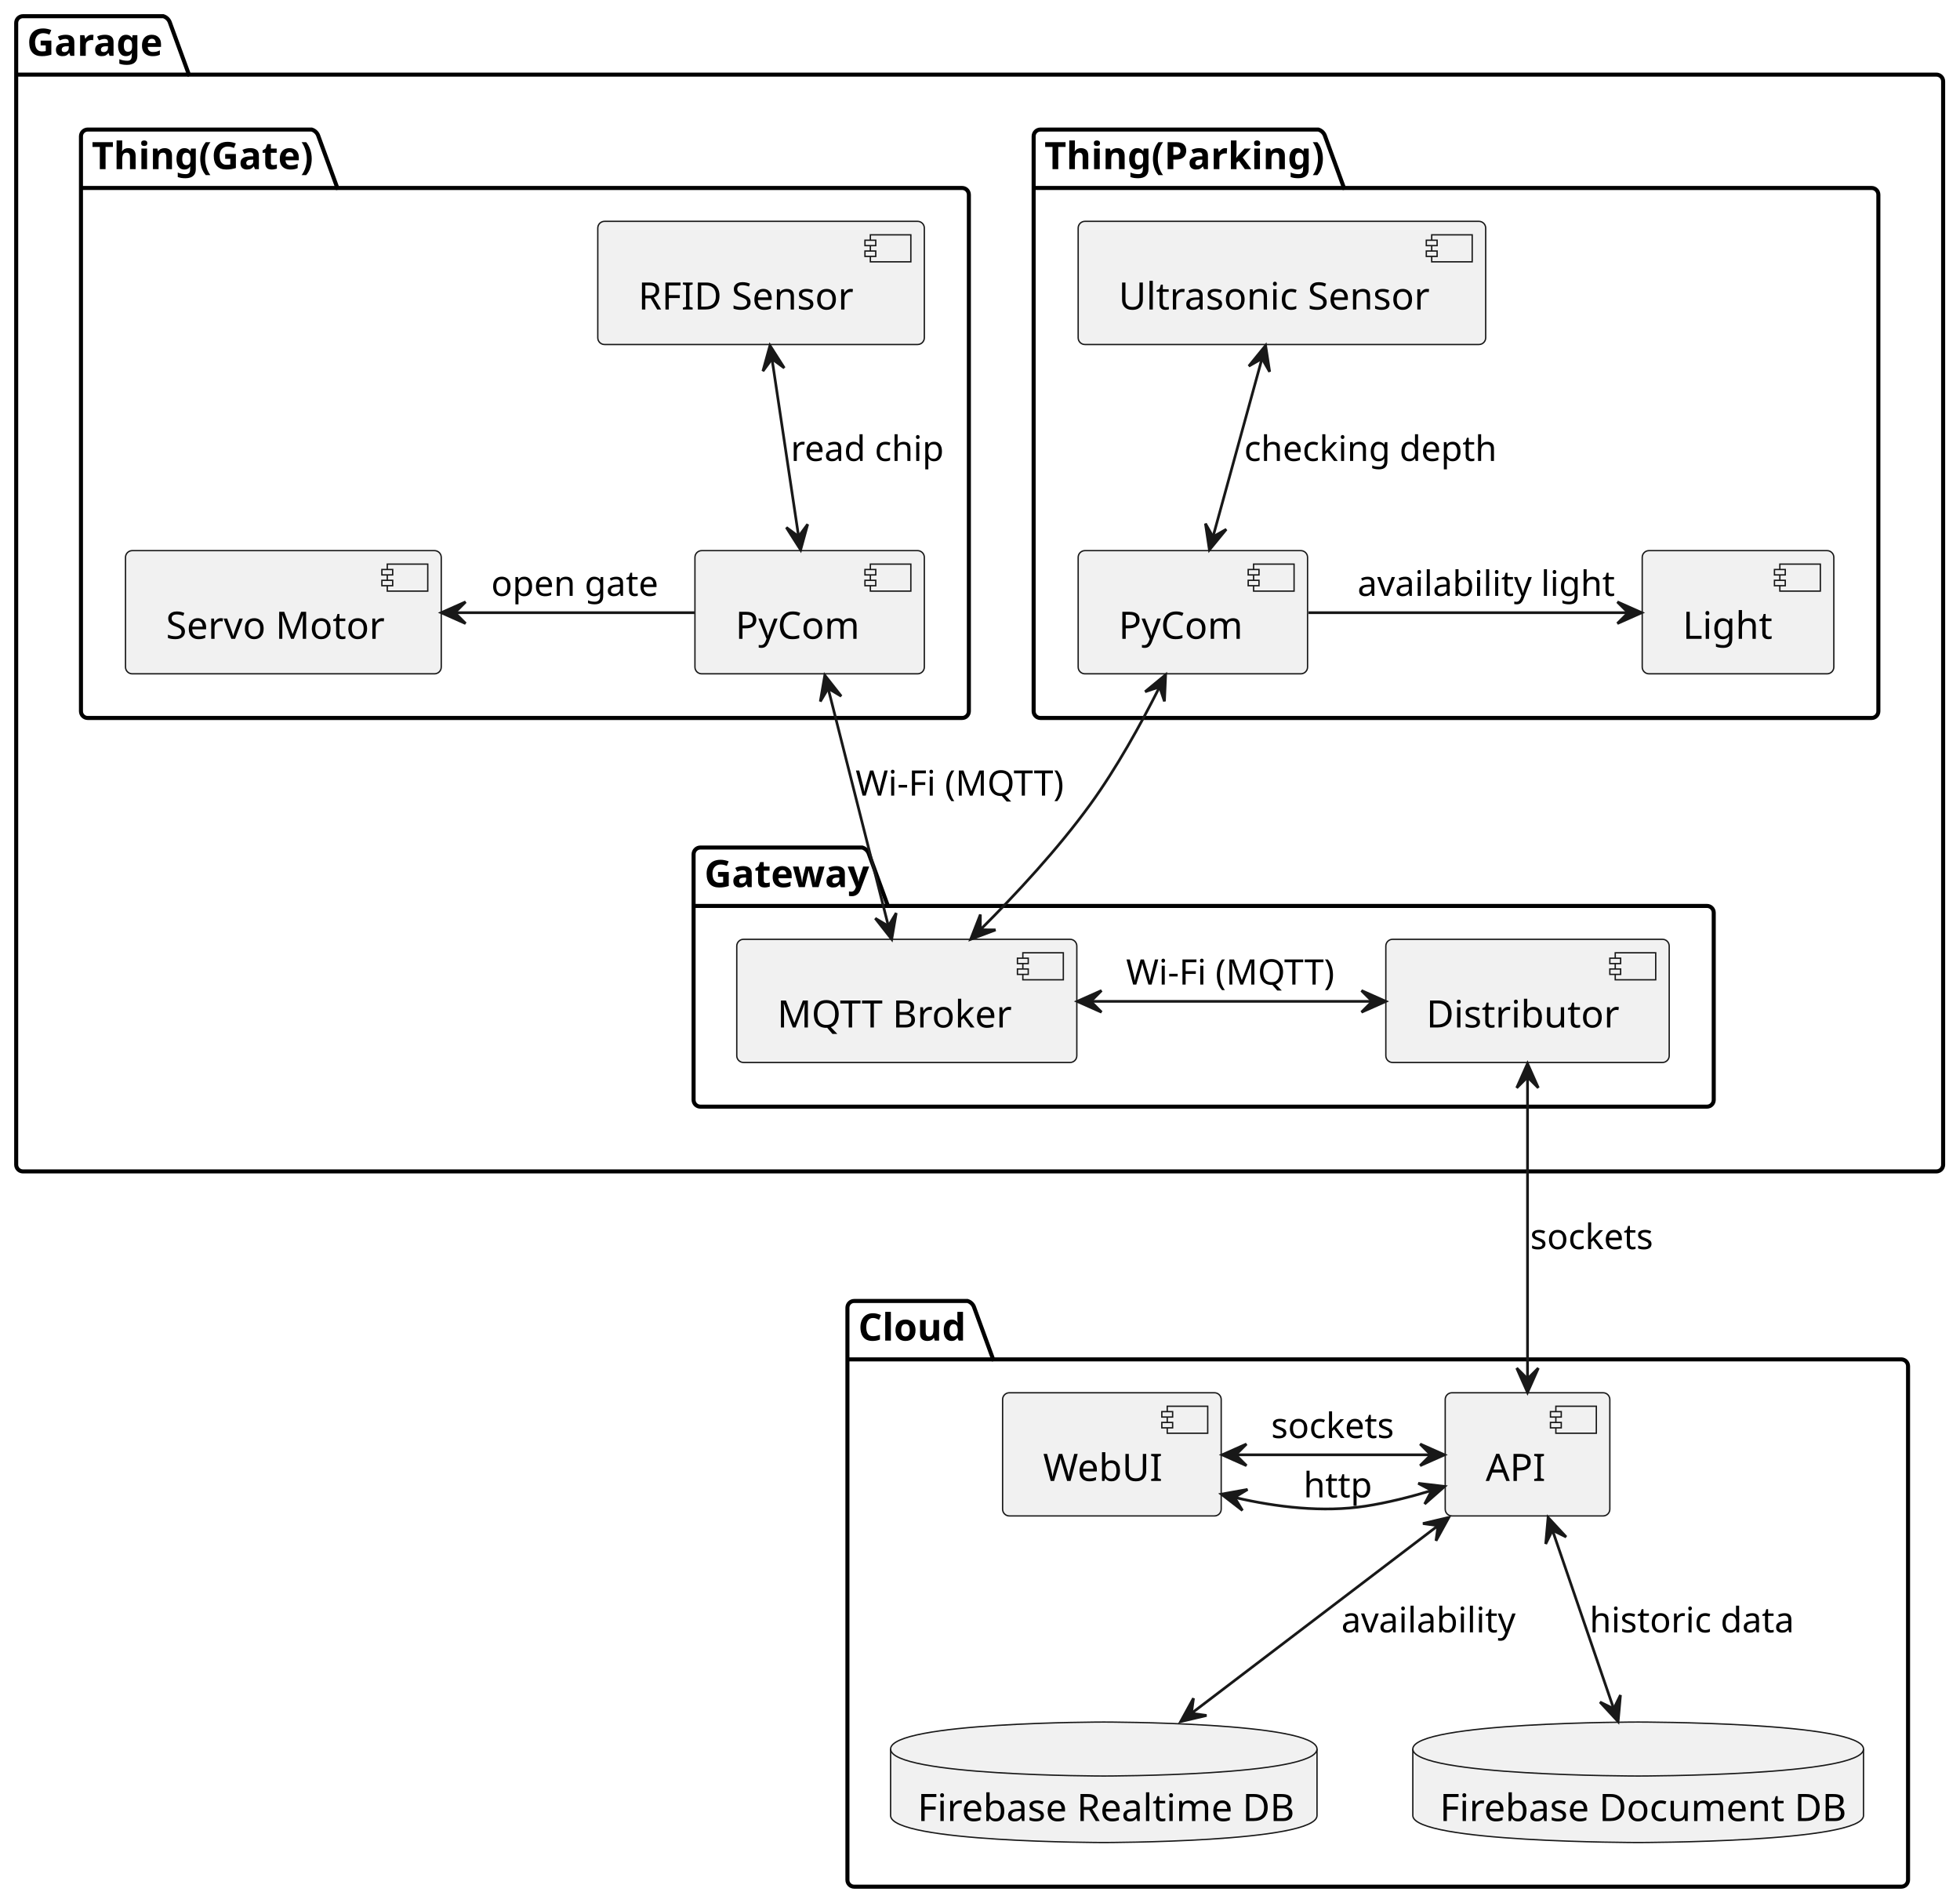
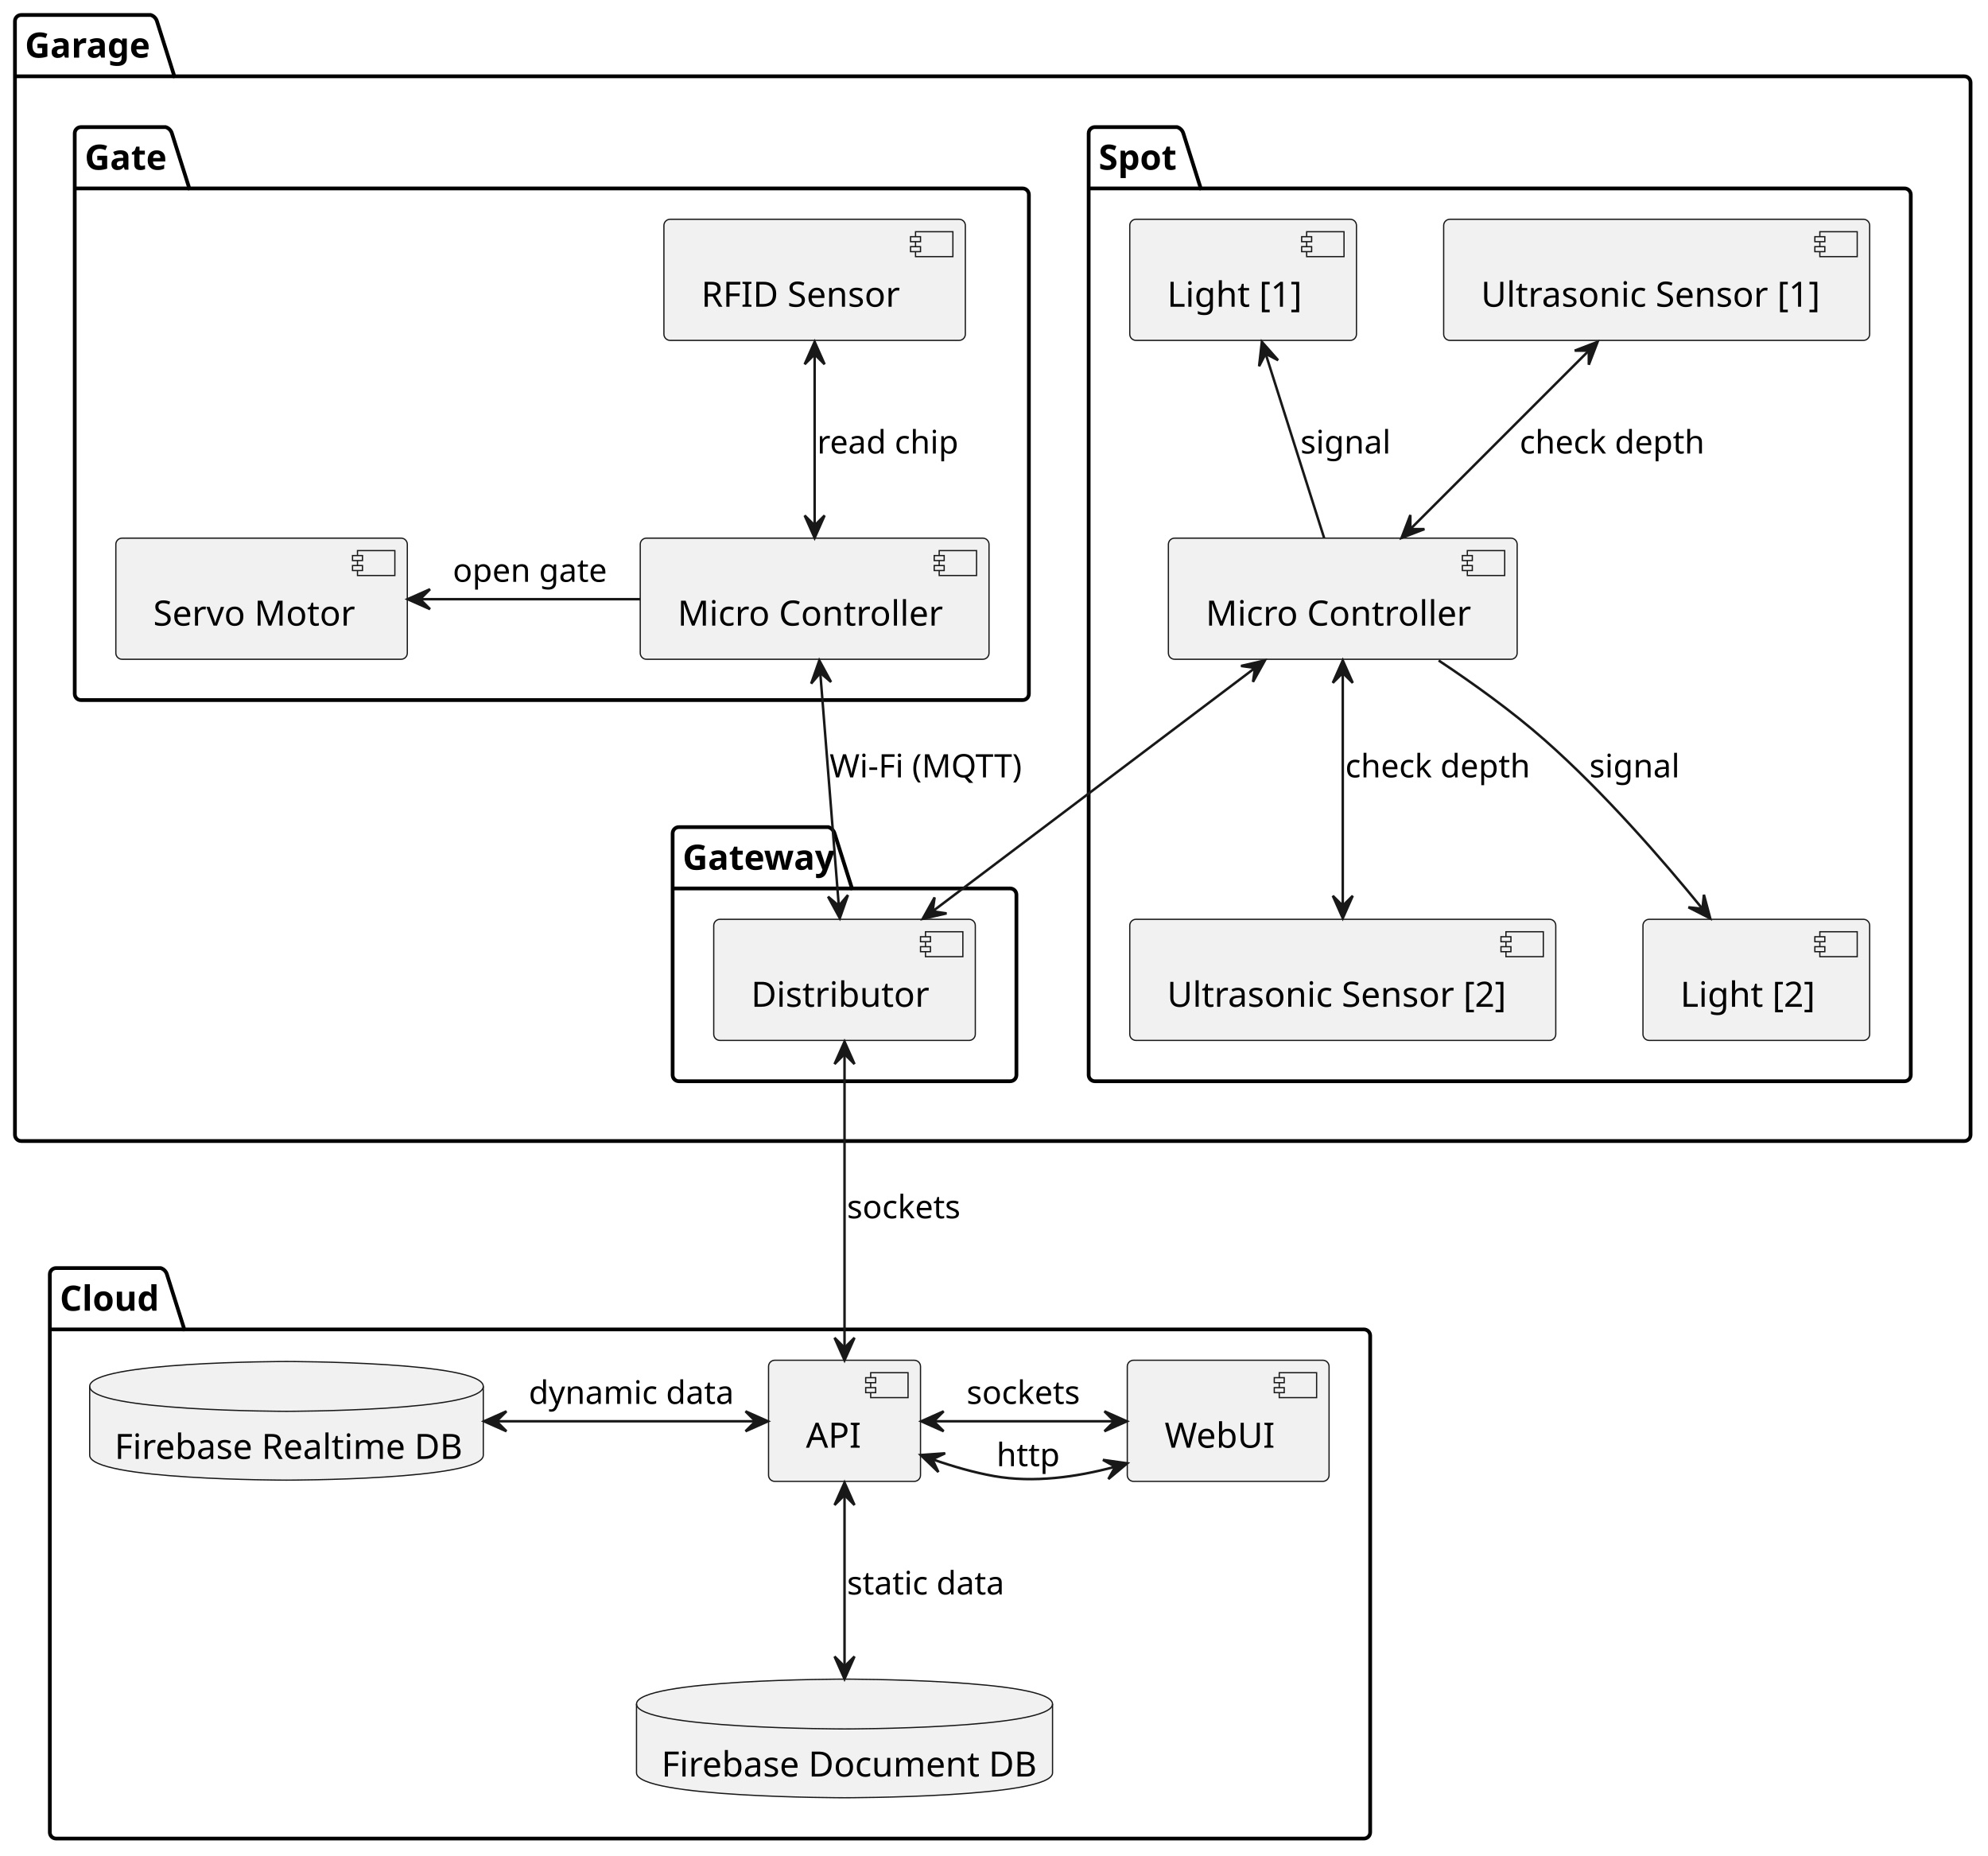
- <svg xmlns="http://www.w3.org/2000/svg" contentStyleType="text/css" height="564.8px" preserveAspectRatio="none" style="width:581px;height:564px;background:#FFFFFF;" version="1.1" viewBox="0 0 581 564" width="581.6px" zoomAndPan="magnify">
+ <svg xmlns="http://www.w3.org/2000/svg" contentStyleType="text/css" height="745px" preserveAspectRatio="none" style="width:798px;height:745px;background:#FFFFFF;" version="1.1" viewBox="0 0 798 745" width="798px" zoomAndPan="magnify">
  <defs />
  <g>
    <g id="cluster_Garage">
-       <path d="M6.8,4.8 L48.4,4.8 A3,3 0 0 1 50.4,6.8 L56,22.113 L574,22.113 A2,2 0 0 1 576,24.113 L576,345.2 A2,2 0 0 1 574,347.2 L6.8,347.2 A2,2 0 0 1 4.8,345.2 L4.8,6.8 A2,2 0 0 1 6.8,4.8 " fill="none" style="stroke:#000000;stroke-width:1.2;" />
-       <line style="stroke:#000000;stroke-width:1.2;" x1="4.8" x2="56" y1="22.113" y2="22.113" />
-       <text fill="#000000" font-family="sans-serif" font-size="11.2" font-weight="bold" lengthAdjust="spacing" textLength="40.8" x="8" y="16.539">Garage</text>
+       <path d="M8.5,6.014 L60.5,6.014 A3.75,3.75 0 0 1 63,8.514 L70,30.635 L788.5,30.635 A2.5,2.5 0 0 1 791,33.135 L791,455.514 A2.5,2.5 0 0 1 788.5,458.014 L8.5,458.014 A2.5,2.5 0 0 1 6,455.514 L6,8.514 A2.5,2.5 0 0 1 8.5,6.014 " fill="none" style="stroke:#000000;stroke-width:1.5;" />
+       <line style="stroke:#000000;stroke-width:1.5;" x1="6" x2="70" y1="30.635" y2="30.635" />
+       <text fill="#000000" font-family="sans-serif" font-size="14" font-weight="bold" lengthAdjust="spacing" textLength="51" x="10" y="23.121">Garage</text>
    </g>
-     <g id="cluster_Thing(Parking)">
-       <path d="M308.4,38.4 L390.8,38.4 A3,3 0 0 1 392.8,40.4 L398.4,55.712 L554.8,55.712 A2,2 0 0 1 556.8,57.712 L556.8,210.8 A2,2 0 0 1 554.8,212.8 L308.4,212.8 A2,2 0 0 1 306.4,210.8 L306.4,40.4 A2,2 0 0 1 308.4,38.4 " fill="none" style="stroke:#000000;stroke-width:1.2;" />
-       <line style="stroke:#000000;stroke-width:1.2;" x1="306.4" x2="398.4" y1="55.712" y2="55.712" />
-       <text fill="#000000" font-family="sans-serif" font-size="11.2" font-weight="bold" lengthAdjust="spacing" textLength="81.6" x="309.6" y="50.139">Thing(Parking)</text>
+     <g id="cluster_Spot">
+       <path d="M439.5,51.014 L472.5,51.014 A3.75,3.75 0 0 1 475,53.514 L482,75.635 L764.5,75.635 A2.5,2.5 0 0 1 767,78.135 L767,431.514 A2.5,2.5 0 0 1 764.5,434.014 L439.5,434.014 A2.5,2.5 0 0 1 437,431.514 L437,53.514 A2.5,2.5 0 0 1 439.5,51.014 " fill="none" style="stroke:#000000;stroke-width:1.5;" />
+       <line style="stroke:#000000;stroke-width:1.5;" x1="437" x2="482" y1="75.635" y2="75.635" />
+       <text fill="#000000" font-family="sans-serif" font-size="14" font-weight="bold" lengthAdjust="spacing" textLength="32" x="441" y="68.121">Spot</text>
    </g>
-     <g id="cluster_Thing(Gate)">
-       <path d="M26,38.4 L92.4,38.4 A3,3 0 0 1 94.4,40.4 L100,55.712 L285.2,55.712 A2,2 0 0 1 287.2,57.712 L287.2,210.8 A2,2 0 0 1 285.2,212.8 L26,212.8 A2,2 0 0 1 24,210.8 L24,40.4 A2,2 0 0 1 26,38.4 " fill="none" style="stroke:#000000;stroke-width:1.2;" />
-       <line style="stroke:#000000;stroke-width:1.2;" x1="24" x2="100" y1="55.712" y2="55.712" />
-       <text fill="#000000" font-family="sans-serif" font-size="11.2" font-weight="bold" lengthAdjust="spacing" textLength="65.6" x="27.2" y="50.139">Thing(Gate)</text>
+     <g id="cluster_Gate">
+       <path d="M32.5,51.014 L66.5,51.014 A3.75,3.75 0 0 1 69,53.514 L76,75.635 L410.5,75.635 A2.5,2.5 0 0 1 413,78.135 L413,278.514 A2.5,2.5 0 0 1 410.5,281.014 L32.5,281.014 A2.5,2.5 0 0 1 30,278.514 L30,53.514 A2.5,2.5 0 0 1 32.5,51.014 " fill="none" style="stroke:#000000;stroke-width:1.5;" />
+       <line style="stroke:#000000;stroke-width:1.5;" x1="30" x2="76" y1="75.635" y2="75.635" />
+       <text fill="#000000" font-family="sans-serif" font-size="14" font-weight="bold" lengthAdjust="spacing" textLength="33" x="34" y="68.121">Gate</text>
    </g>
    <g id="cluster_Gateway">
-       <path d="M207.6,251.2 L255.6,251.2 A3,3 0 0 1 257.6,253.2 L263.2,268.512 L506,268.512 A2,2 0 0 1 508,270.512 L508,326 A2,2 0 0 1 506,328 L207.6,328 A2,2 0 0 1 205.6,326 L205.6,253.2 A2,2 0 0 1 207.6,251.2 " fill="none" style="stroke:#000000;stroke-width:1.2;" />
-       <line style="stroke:#000000;stroke-width:1.2;" x1="205.6" x2="263.2" y1="268.512" y2="268.512" />
-       <text fill="#000000" font-family="sans-serif" font-size="11.2" font-weight="bold" lengthAdjust="spacing" textLength="47.2" x="208.8" y="262.939">Gateway</text>
+       <path d="M272.5,332.014 L332.5,332.014 A3.75,3.75 0 0 1 335,334.514 L342,356.635 L405.5,356.635 A2.5,2.5 0 0 1 408,359.135 L408,431.514 A2.5,2.5 0 0 1 405.5,434.014 L272.5,434.014 A2.5,2.5 0 0 1 270,431.514 L270,334.514 A2.5,2.5 0 0 1 272.5,332.014 " fill="none" style="stroke:#000000;stroke-width:1.5;" />
+       <line style="stroke:#000000;stroke-width:1.5;" x1="270" x2="342" y1="356.635" y2="356.635" />
+       <text fill="#000000" font-family="sans-serif" font-size="14" font-weight="bold" lengthAdjust="spacing" textLength="59" x="274" y="349.121">Gateway</text>
    </g>
    <g id="cluster_Cloud">
-       <path d="M253.2,385.6 L286.8,385.6 A3,3 0 0 1 288.8,387.6 L294.4,402.913 L563.6,402.913 A2,2 0 0 1 565.6,404.913 L565.6,557.2 A2,2 0 0 1 563.6,559.2 L253.2,559.2 A2,2 0 0 1 251.2,557.2 L251.2,387.6 A2,2 0 0 1 253.2,385.6 " fill="none" style="stroke:#000000;stroke-width:1.2;" />
-       <line style="stroke:#000000;stroke-width:1.2;" x1="251.2" x2="294.4" y1="402.913" y2="402.913" />
-       <text fill="#000000" font-family="sans-serif" font-size="11.2" font-weight="bold" lengthAdjust="spacing" textLength="32.8" x="254.4" y="397.339">Cloud</text>
+       <path d="M22.5,509.014 L64.5,509.014 A3.75,3.75 0 0 1 67,511.514 L74,533.635 L547.5,533.635 A2.5,2.5 0 0 1 550,536.135 L550,735.514 A2.5,2.5 0 0 1 547.5,738.014 L22.5,738.014 A2.5,2.5 0 0 1 20,735.514 L20,511.514 A2.5,2.5 0 0 1 22.5,509.014 " fill="none" style="stroke:#000000;stroke-width:1.5;" />
+       <line style="stroke:#000000;stroke-width:1.5;" x1="20" x2="74" y1="533.635" y2="533.635" />
+       <text fill="#000000" font-family="sans-serif" font-size="14" font-weight="bold" lengthAdjust="spacing" textLength="41" x="24" y="526.121">Cloud</text>
    </g>
-     <g id="elem_sensor">
-       <rect fill="#F1F1F1" height="36.513" rx="2" ry="2" style="stroke:#181818;stroke-width:0.4;" width="120.8" x="319.6" y="65.6" />
-       <rect fill="#F1F1F1" height="8" style="stroke:#181818;stroke-width:0.4;" width="12" x="424.4" y="69.6" />
-       <rect fill="#F1F1F1" height="1.6" style="stroke:#181818;stroke-width:0.4;" width="3.2" x="422.8" y="71.2" />
-       <rect fill="#F1F1F1" height="1.6" style="stroke:#181818;stroke-width:0.4;" width="3.2" x="422.8" y="74.4" />
-       <text fill="#000000" font-family="sans-serif" font-size="11.2" lengthAdjust="spacing" textLength="88.8" x="331.6" y="91.739">Ultrasonic Sensor</text>
+     <g id="elem_sensor1">
+       <rect fill="#F1F1F1" height="48.621" rx="2.5" ry="2.5" style="stroke:#181818;stroke-width:0.5;" width="171" x="579.5" y="88.014" />
+       <rect fill="#F1F1F1" height="10" style="stroke:#181818;stroke-width:0.5;" width="15" x="730.5" y="93.014" />
+       <rect fill="#F1F1F1" height="2" style="stroke:#181818;stroke-width:0.5;" width="4" x="728.5" y="95.014" />
+       <rect fill="#F1F1F1" height="2" style="stroke:#181818;stroke-width:0.5;" width="4" x="728.5" y="99.014" />
+       <text fill="#000000" font-family="sans-serif" font-size="14" lengthAdjust="spacing" textLength="131" x="594.5" y="123.121">Ultrasonic Sensor [1]</text>
+     </g>
+     <g id="elem_actuator1">
+       <rect fill="#F1F1F1" height="48.621" rx="2.5" ry="2.5" style="stroke:#181818;stroke-width:0.5;" width="91" x="453.5" y="88.014" />
+       <rect fill="#F1F1F1" height="10" style="stroke:#181818;stroke-width:0.5;" width="15" x="524.5" y="93.014" />
+       <rect fill="#F1F1F1" height="2" style="stroke:#181818;stroke-width:0.5;" width="4" x="522.5" y="95.014" />
+       <rect fill="#F1F1F1" height="2" style="stroke:#181818;stroke-width:0.5;" width="4" x="522.5" y="99.014" />
+       <text fill="#000000" font-family="sans-serif" font-size="14" lengthAdjust="spacing" textLength="51" x="468.5" y="123.121">Light [1]</text>
+     </g>
+     <g id="elem_sensor2">
+       <rect fill="#F1F1F1" height="48.621" rx="2.5" ry="2.5" style="stroke:#181818;stroke-width:0.5;" width="171" x="453.5" y="369.014" />
+       <rect fill="#F1F1F1" height="10" style="stroke:#181818;stroke-width:0.5;" width="15" x="604.5" y="374.014" />
+       <rect fill="#F1F1F1" height="2" style="stroke:#181818;stroke-width:0.5;" width="4" x="602.5" y="376.014" />
+       <rect fill="#F1F1F1" height="2" style="stroke:#181818;stroke-width:0.5;" width="4" x="602.5" y="380.014" />
+       <text fill="#000000" font-family="sans-serif" font-size="14" lengthAdjust="spacing" textLength="131" x="468.5" y="404.121">Ultrasonic Sensor [2]</text>
+     </g>
+     <g id="elem_actuator2">
+       <rect fill="#F1F1F1" height="48.621" rx="2.5" ry="2.5" style="stroke:#181818;stroke-width:0.5;" width="91" x="659.5" y="369.014" />
+       <rect fill="#F1F1F1" height="10" style="stroke:#181818;stroke-width:0.5;" width="15" x="730.5" y="374.014" />
+       <rect fill="#F1F1F1" height="2" style="stroke:#181818;stroke-width:0.5;" width="4" x="728.5" y="376.014" />
+       <rect fill="#F1F1F1" height="2" style="stroke:#181818;stroke-width:0.5;" width="4" x="728.5" y="380.014" />
+       <text fill="#000000" font-family="sans-serif" font-size="14" lengthAdjust="spacing" textLength="51" x="674.5" y="404.121">Light [2]</text>
    </g>
    <g id="elem_py">
-       <rect fill="#F1F1F1" height="36.513" rx="2" ry="2" style="stroke:#181818;stroke-width:0.4;" width="68" x="319.6" y="163.2" />
-       <rect fill="#F1F1F1" height="8" style="stroke:#181818;stroke-width:0.4;" width="12" x="371.6" y="167.2" />
-       <rect fill="#F1F1F1" height="1.6" style="stroke:#181818;stroke-width:0.4;" width="3.2" x="370" y="168.8" />
-       <rect fill="#F1F1F1" height="1.6" style="stroke:#181818;stroke-width:0.4;" width="3.2" x="370" y="172" />
-       <text fill="#000000" font-family="sans-serif" font-size="11.2" lengthAdjust="spacing" textLength="36" x="331.6" y="189.339">PyCom</text>
+       <rect fill="#F1F1F1" height="48.621" rx="2.5" ry="2.5" style="stroke:#181818;stroke-width:0.5;" width="140" x="469" y="216.014" />
+       <rect fill="#F1F1F1" height="10" style="stroke:#181818;stroke-width:0.5;" width="15" x="589" y="221.014" />
+       <rect fill="#F1F1F1" height="2" style="stroke:#181818;stroke-width:0.5;" width="4" x="587" y="223.014" />
+       <rect fill="#F1F1F1" height="2" style="stroke:#181818;stroke-width:0.5;" width="4" x="587" y="227.014" />
+       <text fill="#000000" font-family="sans-serif" font-size="14" lengthAdjust="spacing" textLength="100" x="484" y="251.121">Micro Controller</text>
    </g>
-     <g id="elem_actuator">
-       <rect fill="#F1F1F1" height="36.513" rx="2" ry="2" style="stroke:#181818;stroke-width:0.4;" width="56.8" x="486.8" y="163.2" />
-       <rect fill="#F1F1F1" height="8" style="stroke:#181818;stroke-width:0.4;" width="12" x="527.6" y="167.2" />
-       <rect fill="#F1F1F1" height="1.6" style="stroke:#181818;stroke-width:0.4;" width="3.2" x="526" y="168.8" />
-       <rect fill="#F1F1F1" height="1.6" style="stroke:#181818;stroke-width:0.4;" width="3.2" x="526" y="172" />
-       <text fill="#000000" font-family="sans-serif" font-size="11.2" lengthAdjust="spacing" textLength="24.8" x="498.8" y="189.339">Light</text>
-     </g>
-     <g id="elem_sensor2">
-       <rect fill="#F1F1F1" height="36.513" rx="2" ry="2" style="stroke:#181818;stroke-width:0.4;" width="96.8" x="177.2" y="65.6" />
-       <rect fill="#F1F1F1" height="8" style="stroke:#181818;stroke-width:0.4;" width="12" x="258" y="69.6" />
-       <rect fill="#F1F1F1" height="1.6" style="stroke:#181818;stroke-width:0.4;" width="3.2" x="256.4" y="71.2" />
-       <rect fill="#F1F1F1" height="1.6" style="stroke:#181818;stroke-width:0.4;" width="3.2" x="256.4" y="74.4" />
-       <text fill="#000000" font-family="sans-serif" font-size="11.2" lengthAdjust="spacing" textLength="64.8" x="189.2" y="91.739">RFID Sensor</text>
+     <g id="elem_sensorGate">
+       <rect fill="#F1F1F1" height="48.621" rx="2.5" ry="2.5" style="stroke:#181818;stroke-width:0.5;" width="121" x="266.5" y="88.014" />
+       <rect fill="#F1F1F1" height="10" style="stroke:#181818;stroke-width:0.5;" width="15" x="367.5" y="93.014" />
+       <rect fill="#F1F1F1" height="2" style="stroke:#181818;stroke-width:0.5;" width="4" x="365.5" y="95.014" />
+       <rect fill="#F1F1F1" height="2" style="stroke:#181818;stroke-width:0.5;" width="4" x="365.5" y="99.014" />
+       <text fill="#000000" font-family="sans-serif" font-size="14" lengthAdjust="spacing" textLength="81" x="281.5" y="123.121">RFID Sensor</text>
    </g>
    <g id="elem_py2">
-       <rect fill="#F1F1F1" height="36.513" rx="2" ry="2" style="stroke:#181818;stroke-width:0.4;" width="68" x="206" y="163.2" />
-       <rect fill="#F1F1F1" height="8" style="stroke:#181818;stroke-width:0.4;" width="12" x="258" y="167.2" />
-       <rect fill="#F1F1F1" height="1.6" style="stroke:#181818;stroke-width:0.4;" width="3.2" x="256.4" y="168.8" />
-       <rect fill="#F1F1F1" height="1.6" style="stroke:#181818;stroke-width:0.4;" width="3.2" x="256.4" y="172" />
-       <text fill="#000000" font-family="sans-serif" font-size="11.2" lengthAdjust="spacing" textLength="36" x="218" y="189.339">PyCom</text>
+       <rect fill="#F1F1F1" height="48.621" rx="2.5" ry="2.5" style="stroke:#181818;stroke-width:0.5;" width="140" x="257" y="216.014" />
+       <rect fill="#F1F1F1" height="10" style="stroke:#181818;stroke-width:0.5;" width="15" x="377" y="221.014" />
+       <rect fill="#F1F1F1" height="2" style="stroke:#181818;stroke-width:0.5;" width="4" x="375" y="223.014" />
+       <rect fill="#F1F1F1" height="2" style="stroke:#181818;stroke-width:0.5;" width="4" x="375" y="227.014" />
+       <text fill="#000000" font-family="sans-serif" font-size="14" lengthAdjust="spacing" textLength="100" x="272" y="251.121">Micro Controller</text>
    </g>
-     <g id="elem_actuator2">
-       <rect fill="#F1F1F1" height="36.513" rx="2" ry="2" style="stroke:#181818;stroke-width:0.4;" width="93.6" x="37.2" y="163.2" />
-       <rect fill="#F1F1F1" height="8" style="stroke:#181818;stroke-width:0.4;" width="12" x="114.8" y="167.2" />
-       <rect fill="#F1F1F1" height="1.6" style="stroke:#181818;stroke-width:0.4;" width="3.2" x="113.2" y="168.8" />
-       <rect fill="#F1F1F1" height="1.6" style="stroke:#181818;stroke-width:0.4;" width="3.2" x="113.2" y="172" />
-       <text fill="#000000" font-family="sans-serif" font-size="11.2" lengthAdjust="spacing" textLength="61.6" x="49.2" y="189.339">Servo Motor</text>
-     </g>
-     <g id="elem_broker">
-       <rect fill="#F1F1F1" height="36.513" rx="2" ry="2" style="stroke:#181818;stroke-width:0.4;" width="100.8" x="218.4" y="278.4" />
-       <rect fill="#F1F1F1" height="8" style="stroke:#181818;stroke-width:0.4;" width="12" x="303.2" y="282.4" />
-       <rect fill="#F1F1F1" height="1.6" style="stroke:#181818;stroke-width:0.4;" width="3.2" x="301.6" y="284" />
-       <rect fill="#F1F1F1" height="1.6" style="stroke:#181818;stroke-width:0.4;" width="3.2" x="301.6" y="287.2" />
-       <text fill="#000000" font-family="sans-serif" font-size="11.2" lengthAdjust="spacing" textLength="68.8" x="230.4" y="304.539">MQTT Broker</text>
+     <g id="elem_actuatorGate">
+       <rect fill="#F1F1F1" height="48.621" rx="2.5" ry="2.5" style="stroke:#181818;stroke-width:0.5;" width="117" x="46.5" y="216.014" />
+       <rect fill="#F1F1F1" height="10" style="stroke:#181818;stroke-width:0.5;" width="15" x="143.5" y="221.014" />
+       <rect fill="#F1F1F1" height="2" style="stroke:#181818;stroke-width:0.5;" width="4" x="141.5" y="223.014" />
+       <rect fill="#F1F1F1" height="2" style="stroke:#181818;stroke-width:0.5;" width="4" x="141.5" y="227.014" />
+       <text fill="#000000" font-family="sans-serif" font-size="14" lengthAdjust="spacing" textLength="77" x="61.5" y="251.121">Servo Motor</text>
    </g>
    <g id="elem_distributor">
-       <rect fill="#F1F1F1" height="36.513" rx="2" ry="2" style="stroke:#181818;stroke-width:0.4;" width="84" x="410.8" y="278.4" />
-       <rect fill="#F1F1F1" height="8" style="stroke:#181818;stroke-width:0.4;" width="12" x="478.8" y="282.4" />
-       <rect fill="#F1F1F1" height="1.6" style="stroke:#181818;stroke-width:0.4;" width="3.2" x="477.2" y="284" />
-       <rect fill="#F1F1F1" height="1.6" style="stroke:#181818;stroke-width:0.4;" width="3.2" x="477.2" y="287.2" />
-       <text fill="#000000" font-family="sans-serif" font-size="11.2" lengthAdjust="spacing" textLength="52" x="422.8" y="304.539">Distributor</text>
+       <rect fill="#F1F1F1" height="48.621" rx="2.5" ry="2.5" style="stroke:#181818;stroke-width:0.5;" width="105" x="286.5" y="369.014" />
+       <rect fill="#F1F1F1" height="10" style="stroke:#181818;stroke-width:0.5;" width="15" x="371.5" y="374.014" />
+       <rect fill="#F1F1F1" height="2" style="stroke:#181818;stroke-width:0.5;" width="4" x="369.5" y="376.014" />
+       <rect fill="#F1F1F1" height="2" style="stroke:#181818;stroke-width:0.5;" width="4" x="369.5" y="380.014" />
+       <text fill="#000000" font-family="sans-serif" font-size="14" lengthAdjust="spacing" textLength="65" x="301.5" y="404.121">Distributor</text>
    </g>
    <g id="elem_realtimedb">
-       <path d="M264,518.4 C264,510.4 327.2,510.4 327.2,510.4 C327.2,510.4 390.4,510.4 390.4,518.4 L390.4,538.112 C390.4,546.112 327.2,546.112 327.2,546.112 C327.2,546.112 264,546.112 264,538.112 L264,518.4 " fill="#F1F1F1" style="stroke:#181818;stroke-width:0.4;" />
-       <path d="M264,518.4 C264,526.4 327.2,526.4 327.2,526.4 C327.2,526.4 390.4,526.4 390.4,518.4 " fill="none" style="stroke:#181818;stroke-width:0.4;" />
-       <text fill="#000000" font-family="sans-serif" font-size="11.2" lengthAdjust="spacing" textLength="110.4" x="272" y="539.739">Firebase Realtime DB</text>
+       <path d="M36,556.514 C36,546.514 115,546.514 115,546.514 C115,546.514 194,546.514 194,556.514 L194,584.135 C194,594.135 115,594.135 115,594.135 C115,594.135 36,594.135 36,584.135 L36,556.514 " fill="#F1F1F1" style="stroke:#181818;stroke-width:0.5;" />
+       <path d="M36,556.514 C36,566.514 115,566.514 115,566.514 C115,566.514 194,566.514 194,556.514 " fill="none" style="stroke:#181818;stroke-width:0.5;" />
+       <text fill="#000000" font-family="sans-serif" font-size="14" lengthAdjust="spacing" textLength="138" x="46" y="585.621">Firebase Realtime DB</text>
    </g>
    <g id="elem_documentdb">
-       <path d="M418.8,518.4 C418.8,510.4 485.6,510.4 485.6,510.4 C485.6,510.4 552.4,510.4 552.4,518.4 L552.4,538.112 C552.4,546.112 485.6,546.112 485.6,546.112 C485.6,546.112 418.8,546.112 418.8,538.112 L418.8,518.4 " fill="#F1F1F1" style="stroke:#181818;stroke-width:0.4;" />
-       <path d="M418.8,518.4 C418.8,526.4 485.6,526.4 485.6,526.4 C485.6,526.4 552.4,526.4 552.4,518.4 " fill="none" style="stroke:#181818;stroke-width:0.4;" />
-       <text fill="#000000" font-family="sans-serif" font-size="11.2" lengthAdjust="spacing" textLength="117.6" x="426.8" y="539.739">Firebase Document DB</text>
+       <path d="M255.5,684.014 C255.5,674.014 339,674.014 339,674.014 C339,674.014 422.5,674.014 422.5,684.014 L422.5,711.635 C422.5,721.635 339,721.635 339,721.635 C339,721.635 255.5,721.635 255.5,711.635 L255.5,684.014 " fill="#F1F1F1" style="stroke:#181818;stroke-width:0.5;" />
+       <path d="M255.5,684.014 C255.5,694.014 339,694.014 339,694.014 C339,694.014 422.5,694.014 422.5,684.014 " fill="none" style="stroke:#181818;stroke-width:0.5;" />
+       <text fill="#000000" font-family="sans-serif" font-size="14" lengthAdjust="spacing" textLength="147" x="265.5" y="713.121">Firebase Document DB</text>
    </g>
    <g id="elem_api">
-       <rect fill="#F1F1F1" height="36.513" rx="2" ry="2" style="stroke:#181818;stroke-width:0.4;" width="48.8" x="428.4" y="412.8" />
-       <rect fill="#F1F1F1" height="8" style="stroke:#181818;stroke-width:0.4;" width="12" x="461.2" y="416.8" />
-       <rect fill="#F1F1F1" height="1.6" style="stroke:#181818;stroke-width:0.4;" width="3.2" x="459.6" y="418.4" />
-       <rect fill="#F1F1F1" height="1.6" style="stroke:#181818;stroke-width:0.4;" width="3.2" x="459.6" y="421.6" />
-       <text fill="#000000" font-family="sans-serif" font-size="11.2" lengthAdjust="spacing" textLength="16.8" x="440.4" y="438.939">API</text>
+       <rect fill="#F1F1F1" height="48.621" rx="2.5" ry="2.5" style="stroke:#181818;stroke-width:0.5;" width="61" x="308.5" y="546.014" />
+       <rect fill="#F1F1F1" height="10" style="stroke:#181818;stroke-width:0.5;" width="15" x="349.5" y="551.014" />
+       <rect fill="#F1F1F1" height="2" style="stroke:#181818;stroke-width:0.5;" width="4" x="347.5" y="553.014" />
+       <rect fill="#F1F1F1" height="2" style="stroke:#181818;stroke-width:0.5;" width="4" x="347.5" y="557.014" />
+       <text fill="#000000" font-family="sans-serif" font-size="14" lengthAdjust="spacing" textLength="21" x="323.5" y="581.121">API</text>
    </g>
    <g id="elem_web">
-       <rect fill="#F1F1F1" height="36.513" rx="2" ry="2" style="stroke:#181818;stroke-width:0.4;" width="64.8" x="297.2" y="412.8" />
-       <rect fill="#F1F1F1" height="8" style="stroke:#181818;stroke-width:0.4;" width="12" x="346" y="416.8" />
-       <rect fill="#F1F1F1" height="1.6" style="stroke:#181818;stroke-width:0.4;" width="3.2" x="344.4" y="418.4" />
-       <rect fill="#F1F1F1" height="1.6" style="stroke:#181818;stroke-width:0.4;" width="3.2" x="344.4" y="421.6" />
-       <text fill="#000000" font-family="sans-serif" font-size="11.2" lengthAdjust="spacing" textLength="32.8" x="309.2" y="438.939">WebUI</text>
+       <rect fill="#F1F1F1" height="48.621" rx="2.5" ry="2.5" style="stroke:#181818;stroke-width:0.5;" width="81" x="452.5" y="546.014" />
+       <rect fill="#F1F1F1" height="10" style="stroke:#181818;stroke-width:0.5;" width="15" x="513.5" y="551.014" />
+       <rect fill="#F1F1F1" height="2" style="stroke:#181818;stroke-width:0.5;" width="4" x="511.5" y="553.014" />
+       <rect fill="#F1F1F1" height="2" style="stroke:#181818;stroke-width:0.5;" width="4" x="511.5" y="557.014" />
+       <text fill="#000000" font-family="sans-serif" font-size="14" lengthAdjust="spacing" textLength="41" x="467.5" y="581.121">WebUI</text>
    </g>
-     <g id="link_sensor_py">
-       <path d="M374.064,106.376 C369.736,122.112 363.904,143.336 359.568,159.096 " fill="none" id="sensor-py" style="stroke:#181818;stroke-width:0.8;" />
-       <polygon fill="#181818" points="358.504,162.976,363.499,156.883,359.565,159.119,357.329,155.185,358.504,162.976" style="stroke:#181818;stroke-width:0.8;" />
-       <polygon fill="#181818" points="375.16,102.408,370.181,108.515,374.11,106.268,376.357,110.196,375.16,102.408" style="stroke:#181818;stroke-width:0.8;" />
-       <text fill="#000000" font-family="sans-serif" font-size="10.4" lengthAdjust="spacing" textLength="70.4" x="368.8" y="136.615">checking depth</text>
+     <g id="link_sensor1_py">
+       <path d="M637.51,141.004 C616.35,162.164 587.25,191.264 566.17,212.344 " fill="none" id="sensor1-py" style="stroke:#181818;stroke-width:1.0;" />
+       <polygon fill="#181818" points="641.3,137.214,632.108,140.749,637.764,140.749,637.764,146.406,641.3,137.214" style="stroke:#181818;stroke-width:1.0;" />
+       <polygon fill="#181818" points="562.59,215.924,571.782,212.388,566.125,212.388,566.125,206.731,562.59,215.924" style="stroke:#181818;stroke-width:1.0;" />
+       <text fill="#000000" font-family="sans-serif" font-size="13" lengthAdjust="spacing" textLength="71" x="610" y="182.042">check depth</text>
    </g>
-     <g id="link_py_actuator">
-       <path d="M387.872,181.6 C415.752,181.6 454.84,181.6 482.328,181.6 " fill="none" id="py-to-actuator" style="stroke:#181818;stroke-width:0.8;" />
-       <polygon fill="#181818" points="486.64,181.6,479.44,178.4,482.64,181.6,479.44,184.8,486.64,181.6" style="stroke:#181818;stroke-width:0.8;" />
-       <text fill="#000000" font-family="sans-serif" font-size="10.4" lengthAdjust="spacing" textLength="69.6" x="402.4" y="176.615">availability light</text>
+     <g id="link_actuator1_py">
+       <path d="M508.08,142.124 C515.16,164.424 524.87,195.014 531.51,215.924 " fill="none" id="actuator1-backto-py" style="stroke:#181818;stroke-width:1.0;" />
+       <polygon fill="#181818" points="506.52,137.214,505.412,147,508.024,141.982,513.041,144.594,506.52,137.214" style="stroke:#181818;stroke-width:1.0;" />
+       <text fill="#000000" font-family="sans-serif" font-size="13" lengthAdjust="spacing" textLength="34" x="522" y="182.042">signal</text>
    </g>
-     <g id="link_sensor2_py2">
-       <path d="M228.84,106.376 C231.184,122.04 234.352,143.16 236.712,158.896 " fill="none" id="sensor2-py2" style="stroke:#181818;stroke-width:0.8;" />
-       <polygon fill="#181818" points="237.328,162.976,239.422,155.38,236.733,159.02,233.094,156.332,237.328,162.976" style="stroke:#181818;stroke-width:0.8;" />
-       <polygon fill="#181818" points="228.24,102.408,226.146,110.004,228.834,106.364,232.475,109.052,228.24,102.408" style="stroke:#181818;stroke-width:0.8;" />
-       <text fill="#000000" font-family="sans-serif" font-size="10.4" lengthAdjust="spacing" textLength="42.4" x="234.4" y="136.615">read chip</text>
+     <g id="link_py_sensor2">
+       <path d="M539,270.254 C539,296.964 539,336.564 539,363.394 " fill="none" id="py-sensor2" style="stroke:#181818;stroke-width:1.0;" />
+       <polygon fill="#181818" points="539,265.104,535,274.104,539,270.104,543,274.104,539,265.104" style="stroke:#181818;stroke-width:1.0;" />
+       <polygon fill="#181818" points="539,368.584,543,359.584,539,363.584,535,359.584,539,368.584" style="stroke:#181818;stroke-width:1.0;" />
+       <text fill="#000000" font-family="sans-serif" font-size="13" lengthAdjust="spacing" textLength="71" x="540" y="312.042">check depth</text>
    </g>
-     <g id="link_actuator2_py2">
-       <path d="M134.808,181.6 C158.088,181.6 185.064,181.6 205.872,181.6 " fill="none" id="actuator2-backto-py2" style="stroke:#181818;stroke-width:0.8;" />
-       <polygon fill="#181818" points="130.808,181.6,138.008,184.8,134.808,181.6,138.008,178.4,130.808,181.6" style="stroke:#181818;stroke-width:0.8;" />
-       <text fill="#000000" font-family="sans-serif" font-size="10.4" lengthAdjust="spacing" textLength="45.6" x="145.6" y="176.615">open gate</text>
+     <g id="link_py_actuator2">
+       <path d="M577.5,265.124 C591.44,274.374 606.95,285.524 620,297.014 C643.58,317.784 667.07,344.784 683.36,364.774 " fill="none" id="py-to-actuator2" style="stroke:#181818;stroke-width:1.0;" />
+       <polygon fill="#181818" points="686.52,368.674,683.97,359.161,683.376,364.786,677.75,364.192,686.52,368.674" style="stroke:#181818;stroke-width:1.0;" />
+       <text fill="#000000" font-family="sans-serif" font-size="13" lengthAdjust="spacing" textLength="34" x="638" y="312.042">signal</text>
    </g>
-     <g id="link_py_broker">
-       <path d="M343.6,203.856 C338.184,214.624 331.008,227.632 323.2,238.4 C313.608,251.632 301.2,264.992 290.656,275.512 " fill="none" id="py-broker" style="stroke:#181818;stroke-width:0.8;" />
-       <polygon fill="#181818" points="287.736,278.4,295.107,275.616,290.582,275.589,290.609,271.063,287.736,278.4" style="stroke:#181818;stroke-width:0.8;" />
-       <polygon fill="#181818" points="345.52,200,339.444,205.017,343.736,203.58,345.172,207.871,345.52,200" style="stroke:#181818;stroke-width:0.8;" />
+     <g id="link_sensorGate_py2">
+       <path d="M327,142.404 C327,162.944 327,190.394 327,210.874 " fill="none" id="sensorGate-py2" style="stroke:#181818;stroke-width:1.0;" />
+       <polygon fill="#181818" points="327,137.214,323,146.214,327,142.214,331,146.214,327,137.214" style="stroke:#181818;stroke-width:1.0;" />
+       <polygon fill="#181818" points="327,215.924,331,206.924,327,210.924,323,206.924,327,215.924" style="stroke:#181818;stroke-width:1.0;" />
+       <text fill="#000000" font-family="sans-serif" font-size="13" lengthAdjust="spacing" textLength="53" x="328" y="182.042">read chip</text>
    </g>
-     <g id="link_py2_broker">
-       <path d="M245.488,204.04 C250.616,224.264 258.224,254.288 263.344,274.472 " fill="none" id="py2-broker" style="stroke:#181818;stroke-width:0.8;" />
-       <polygon fill="#181818" points="264.328,278.376,265.659,270.61,263.344,274.499,259.456,272.184,264.328,278.376" style="stroke:#181818;stroke-width:0.8;" />
-       <polygon fill="#181818" points="244.496,200.152,243.165,207.918,245.48,204.029,249.368,206.344,244.496,200.152" style="stroke:#181818;stroke-width:0.8;" />
-       <text fill="#000000" font-family="sans-serif" font-size="10.4" lengthAdjust="spacing" textLength="62.4" x="253.6" y="235.815">Wi-Fi (MQTT)</text>
+     <g id="link_actuatorGate_py2">
+       <path d="M168.71,240.514 C196.31,240.514 228.71,240.514 256.98,240.514 " fill="none" id="actuatorGate-backto-py2" style="stroke:#181818;stroke-width:1.0;" />
+       <polygon fill="#181818" points="163.62,240.514,172.62,244.514,168.62,240.514,172.62,236.514,163.62,240.514" style="stroke:#181818;stroke-width:1.0;" />
+       <text fill="#000000" font-family="sans-serif" font-size="13" lengthAdjust="spacing" textLength="57" x="181.75" y="233.542">open gate</text>
    </g>
-     <g id="link_broker_distributor">
-       <path d="M323.408,296.8 C349.944,296.8 381.48,296.8 406.776,296.8 " fill="none" id="broker-distributor" style="stroke:#181818;stroke-width:0.8;" />
-       <polygon fill="#181818" points="410.784,296.8,403.584,293.6,406.784,296.8,403.584,300,410.784,296.8" style="stroke:#181818;stroke-width:0.8;" />
-       <polygon fill="#181818" points="319.32,296.8,326.52,300,323.32,296.8,326.52,293.6,319.32,296.8" style="stroke:#181818;stroke-width:0.8;" />
-       <text fill="#000000" font-family="sans-serif" font-size="10.4" lengthAdjust="spacing" textLength="62.4" x="333.8" y="291.815">Wi-Fi (MQTT)</text>
+     <g id="link_py_distributor">
+       <path d="M503.71,268.164 C467.4,295.564 411.16,338.034 374.7,365.554 " fill="none" id="py-distributor" style="stroke:#181818;stroke-width:1.0;" />
+       <polygon fill="#181818" points="507.75,265.104,498.154,267.32,503.755,268.111,502.965,273.712,507.75,265.104" style="stroke:#181818;stroke-width:1.0;" />
+       <polygon fill="#181818" points="370.36,368.834,379.96,366.634,374.36,365.834,375.16,360.234,370.36,368.834" style="stroke:#181818;stroke-width:1.0;" />
    </g>
-     <g id="link_web_api">
-       <path d="M366.48,431.2 C384.944,431.2 406.96,431.2 424.136,431.2 " fill="none" id="web-api" style="stroke:#181818;stroke-width:0.8;" />
-       <polygon fill="#181818" points="428.168,431.2,420.968,428,424.168,431.2,420.968,434.4,428.168,431.2" style="stroke:#181818;stroke-width:0.8;" />
-       <polygon fill="#181818" points="362.288,431.2,369.488,434.4,366.288,431.2,369.488,428,362.288,431.2" style="stroke:#181818;stroke-width:0.8;" />
-       <text fill="#000000" font-family="sans-serif" font-size="10.4" lengthAdjust="spacing" textLength="36.8" x="376.8" y="426.215">sockets</text>
+     <g id="link_py2_distributor">
+       <path d="M329.28,270.254 C331.41,296.964 334.55,336.564 336.69,363.394 " fill="none" id="py2-distributor" style="stroke:#181818;stroke-width:1.0;" />
+       <polygon fill="#181818" points="328.88,265.104,325.613,274.395,329.28,270.088,333.587,273.755,328.88,265.104" style="stroke:#181818;stroke-width:1.0;" />
+       <polygon fill="#181818" points="337.1,368.584,340.367,359.293,336.7,363.6,332.393,359.932,337.1,368.584" style="stroke:#181818;stroke-width:1.0;" />
+       <text fill="#000000" font-family="sans-serif" font-size="13" lengthAdjust="spacing" textLength="78" x="333" y="312.042">Wi-Fi (MQTT)</text>
    </g>
-     <g id="link_web_api">
-       <path d="M366.144,443.864 C378.392,446.696 392.144,448.352 404.8,446.4 C411.24,445.408 418,443.704 424.344,441.784 " fill="none" id="web-api-1" style="stroke:#181818;stroke-width:0.8;" />
-       <polygon fill="#181818" points="428.232,440.568,420.406,439.653,424.413,441.757,422.309,445.764,428.232,440.568" style="stroke:#181818;stroke-width:0.8;" />
-       <polygon fill="#181818" points="362.056,442.864,368.292,447.68,365.942,443.813,369.81,441.463,362.056,442.864" style="stroke:#181818;stroke-width:0.8;" />
-       <text fill="#000000" font-family="sans-serif" font-size="10.4" lengthAdjust="spacing" textLength="17.6" x="386.4" y="443.815">http</text>
+     <g id="link_api_web">
+       <path d="M374.92,570.514 C396.47,570.514 424.07,570.514 447.17,570.514 " fill="none" id="api-web" style="stroke:#181818;stroke-width:1.0;" />
+       <polygon fill="#181818" points="369.79,570.514,378.79,574.514,374.79,570.514,378.79,566.514,369.79,570.514" style="stroke:#181818;stroke-width:1.0;" />
+       <polygon fill="#181818" points="452.33,570.514,443.33,566.514,447.33,570.514,443.33,574.514,452.33,570.514" style="stroke:#181818;stroke-width:1.0;" />
+       <text fill="#000000" font-family="sans-serif" font-size="13" lengthAdjust="spacing" textLength="46" x="388" y="563.542">sockets</text>
    </g>
-     <g id="link_api_realtimedb">
-       <path d="M426.2,452.24 C404.728,468.592 374.68,491.464 353.328,507.712 " fill="none" id="api-realtimedb" style="stroke:#181818;stroke-width:0.8;" />
-       <polygon fill="#181818" points="349.984,510.256,357.653,508.448,353.169,507.836,353.781,503.352,349.984,510.256" style="stroke:#181818;stroke-width:0.8;" />
-       <polygon fill="#181818" points="429.472,449.76,421.803,451.568,426.287,452.18,425.675,456.664,429.472,449.76" style="stroke:#181818;stroke-width:0.8;" />
-       <text fill="#000000" font-family="sans-serif" font-size="10.4" lengthAdjust="spacing" textLength="47.2" x="397.6" y="483.815">availability</text>
+     <g id="link_api_web">
+       <path d="M374.43,585.824 C382.37,588.604 390.86,591.064 399,592.514 C414.86,595.334 432.07,592.934 447.37,588.834 " fill="none" id="api-web-1" style="stroke:#181818;stroke-width:1.0;" />
+       <polygon fill="#181818" points="369.57,584.064,376.673,590.886,374.272,585.764,379.394,583.363,369.57,584.064" style="stroke:#181818;stroke-width:1.0;" />
+       <polygon fill="#181818" points="452.48,587.384,442.728,586.002,447.671,588.754,444.92,593.696,452.48,587.384" style="stroke:#181818;stroke-width:1.0;" />
+       <text fill="#000000" font-family="sans-serif" font-size="13" lengthAdjust="spacing" textLength="22" x="400" y="588.542">http</text>
+     </g>
+     <g id="link_realtimedb_api">
+       <path d="M199.4,570.514 C235.31,570.514 275.26,570.514 303.19,570.514 " fill="none" id="realtimedb-api" style="stroke:#181818;stroke-width:1.0;" />
+       <polygon fill="#181818" points="194.29,570.514,203.29,574.514,199.29,570.514,203.29,566.514,194.29,570.514" style="stroke:#181818;stroke-width:1.0;" />
+       <polygon fill="#181818" points="308.26,570.514,299.26,566.514,303.26,570.514,299.26,574.514,308.26,570.514" style="stroke:#181818;stroke-width:1.0;" />
+       <text fill="#000000" font-family="sans-serif" font-size="13" lengthAdjust="spacing" textLength="78" x="212.25" y="563.542">dynamic data</text>
    </g>
    <g id="link_api_documentdb">
-       <path d="M460.264,453.744 C465.672,469.52 472.96,490.76 478.328,506.408 " fill="none" id="api-documentdb" style="stroke:#181818;stroke-width:0.8;" />
-       <polygon fill="#181818" points="479.648,510.256,480.35,502.408,478.356,506.471,474.293,504.476,479.648,510.256" style="stroke:#181818;stroke-width:0.8;" />
-       <polygon fill="#181818" points="458.896,449.76,458.194,457.608,460.188,453.546,464.251,455.54,458.896,449.76" style="stroke:#181818;stroke-width:0.8;" />
-       <text fill="#000000" font-family="sans-serif" font-size="10.4" lengthAdjust="spacing" textLength="56.8" x="471.2" y="483.815">historic data</text>
+       <path d="M339,600.324 C339,620.914 339,648.474 339,668.904 " fill="none" id="api-documentdb" style="stroke:#181818;stroke-width:1.0;" />
+       <polygon fill="#181818" points="339,595.124,335,604.124,339,600.124,343,604.124,339,595.124" style="stroke:#181818;stroke-width:1.0;" />
+       <polygon fill="#181818" points="339,673.934,343,664.934,339,668.934,335,664.934,339,673.934" style="stroke:#181818;stroke-width:1.0;" />
+       <text fill="#000000" font-family="sans-serif" font-size="13" lengthAdjust="spacing" textLength="61" x="340" y="640.042">static data</text>
    </g>
    <g id="link_distributor_api">
-       <path d="M452.8,319.264 C452.8,343.888 452.8,383.864 452.8,408.568 " fill="none" id="distributor-api" style="stroke:#181818;stroke-width:0.8;" />
-       <polygon fill="#181818" points="452.8,412.696,456,405.496,452.8,408.696,449.6,405.496,452.8,412.696" style="stroke:#181818;stroke-width:0.8;" />
-       <polygon fill="#181818" points="452.8,315.232,449.6,322.432,452.8,319.232,456,322.432,452.8,315.232" style="stroke:#181818;stroke-width:0.8;" />
-       <text fill="#000000" font-family="sans-serif" font-size="10.4" lengthAdjust="spacing" textLength="36.8" x="453.6" y="370.215">sockets</text>
+       <path d="M339,423.424 C339,455.984 339,508.584 339,540.984 " fill="none" id="distributor-api" style="stroke:#181818;stroke-width:1.0;" />
+       <polygon fill="#181818" points="339,418.114,335,427.114,339,423.114,343,427.114,339,418.114" style="stroke:#181818;stroke-width:1.0;" />
+       <polygon fill="#181818" points="339,546.004,343,537.004,339,541.004,335,537.004,339,546.004" style="stroke:#181818;stroke-width:1.0;" />
+       <text fill="#000000" font-family="sans-serif" font-size="13" lengthAdjust="spacing" textLength="46" x="340" y="489.042">sockets</text>
    </g>
  </g>
</svg>
